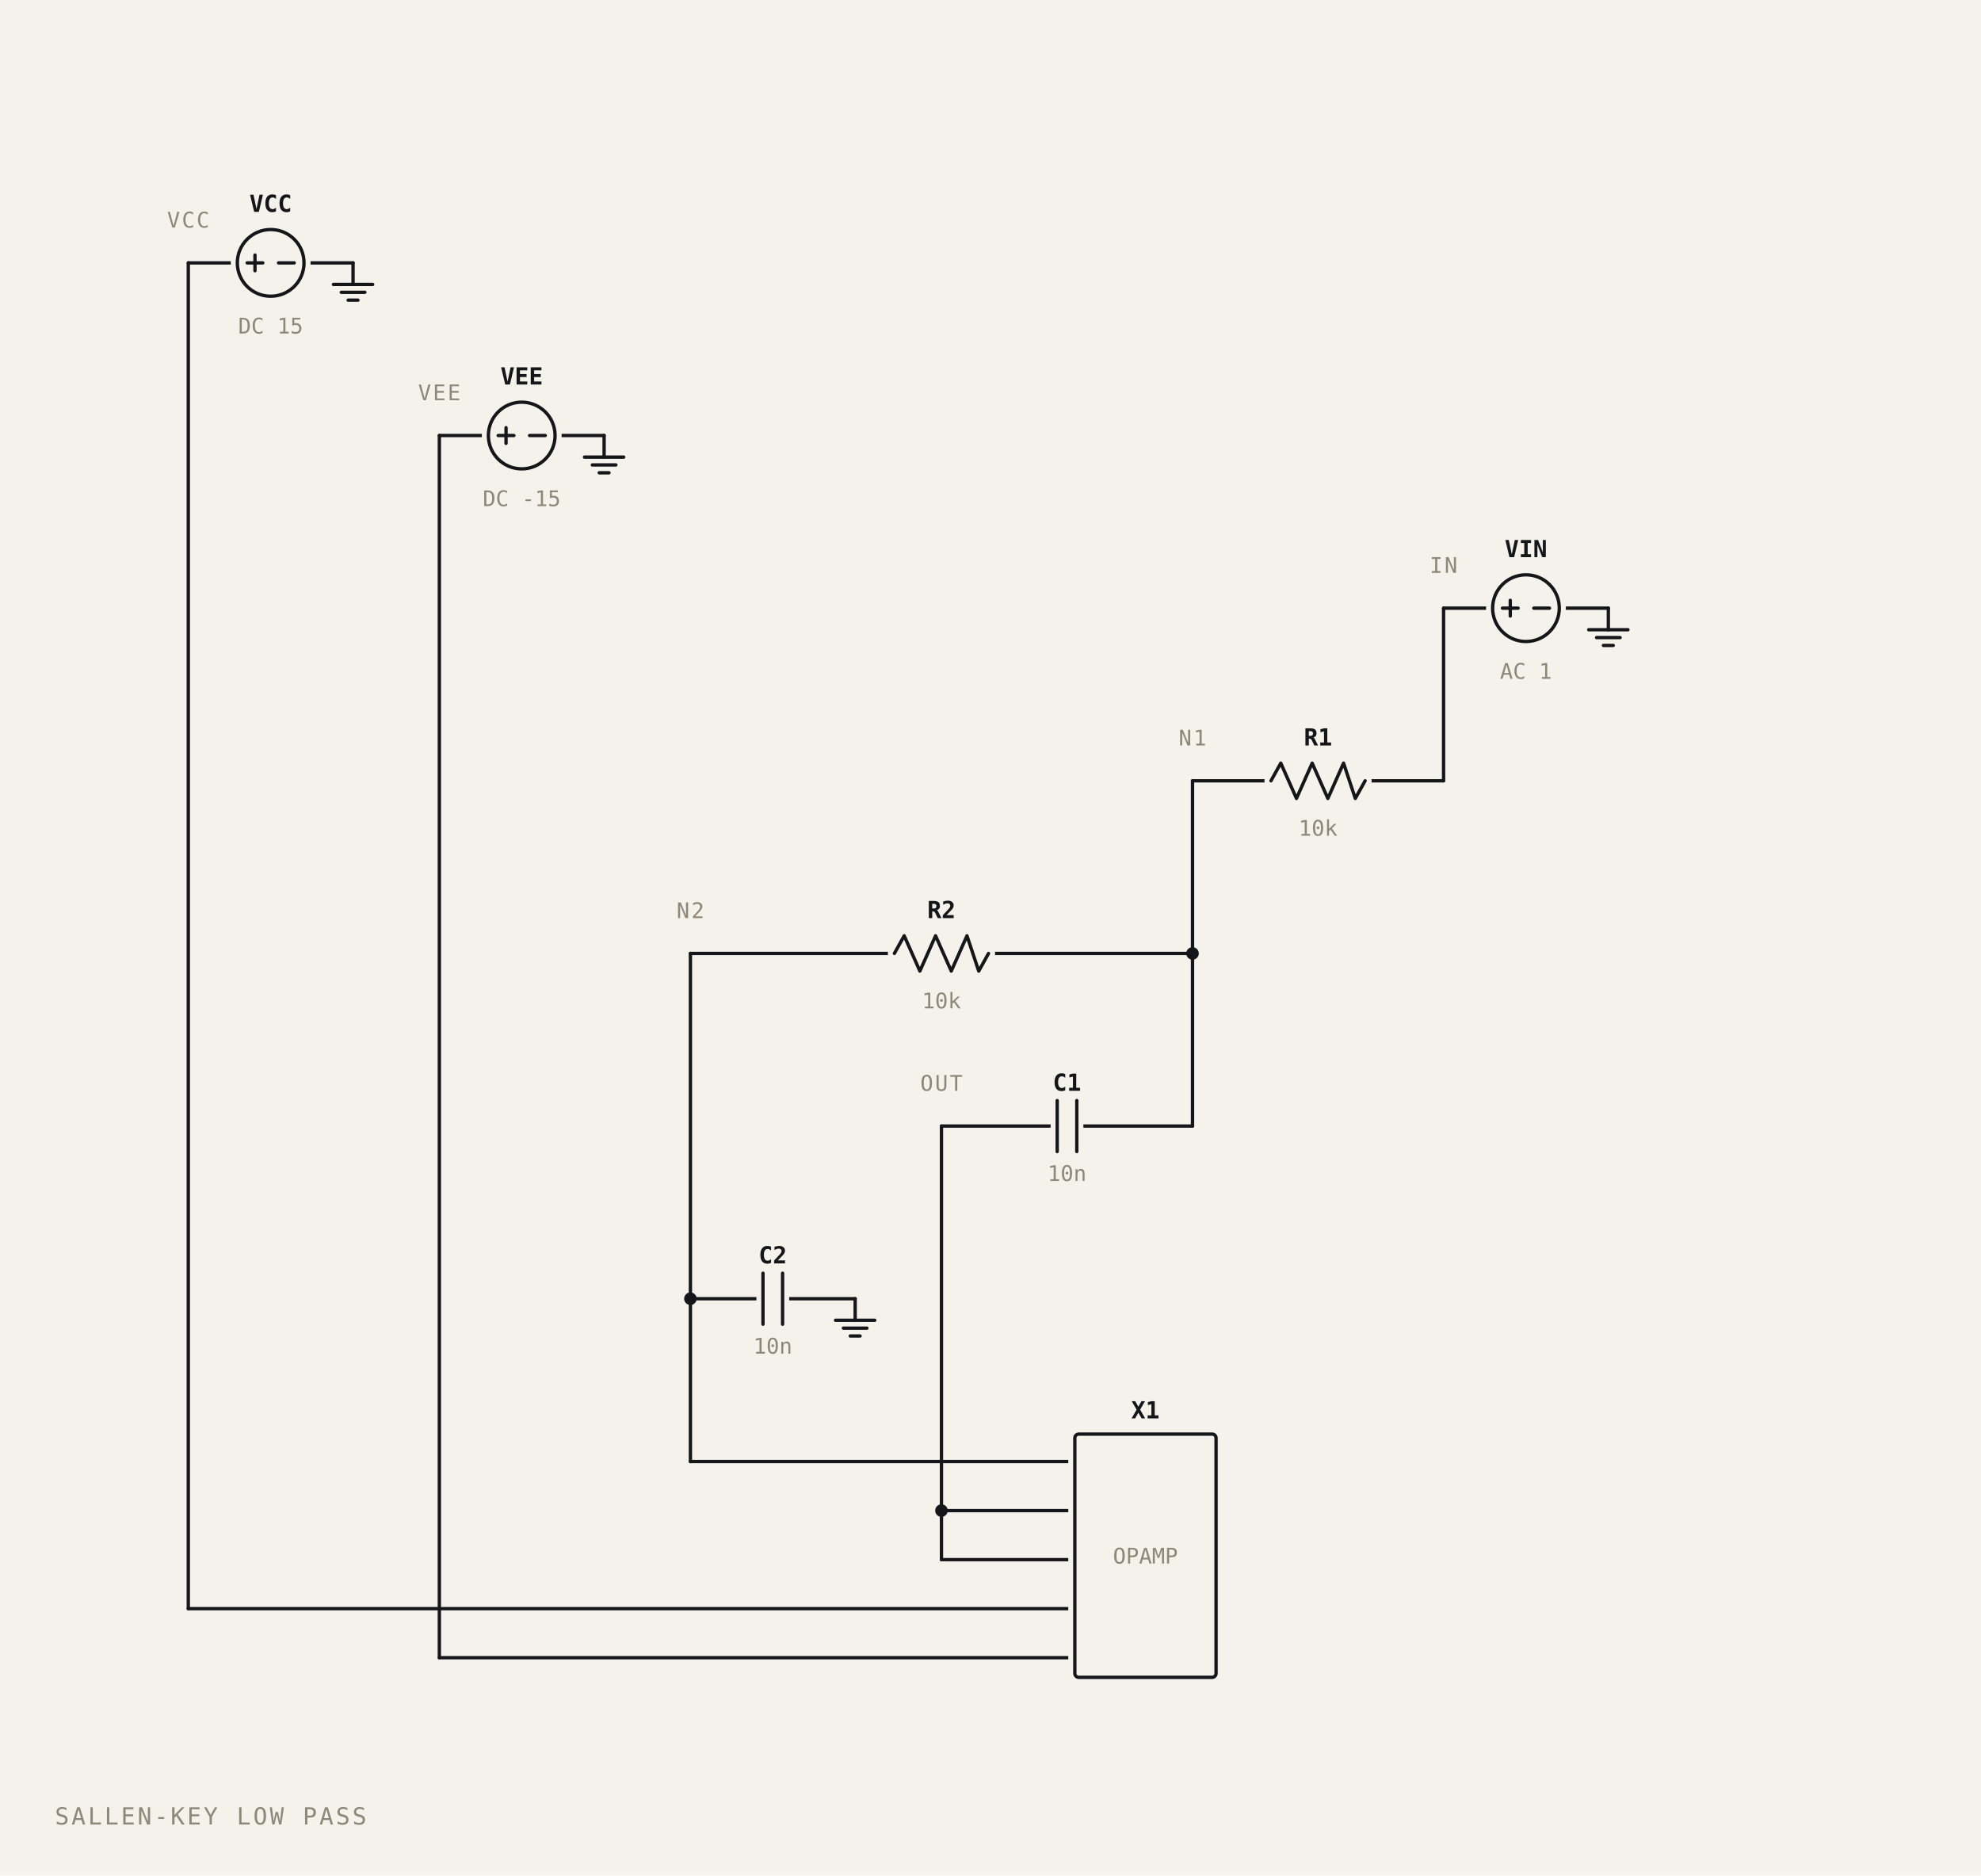
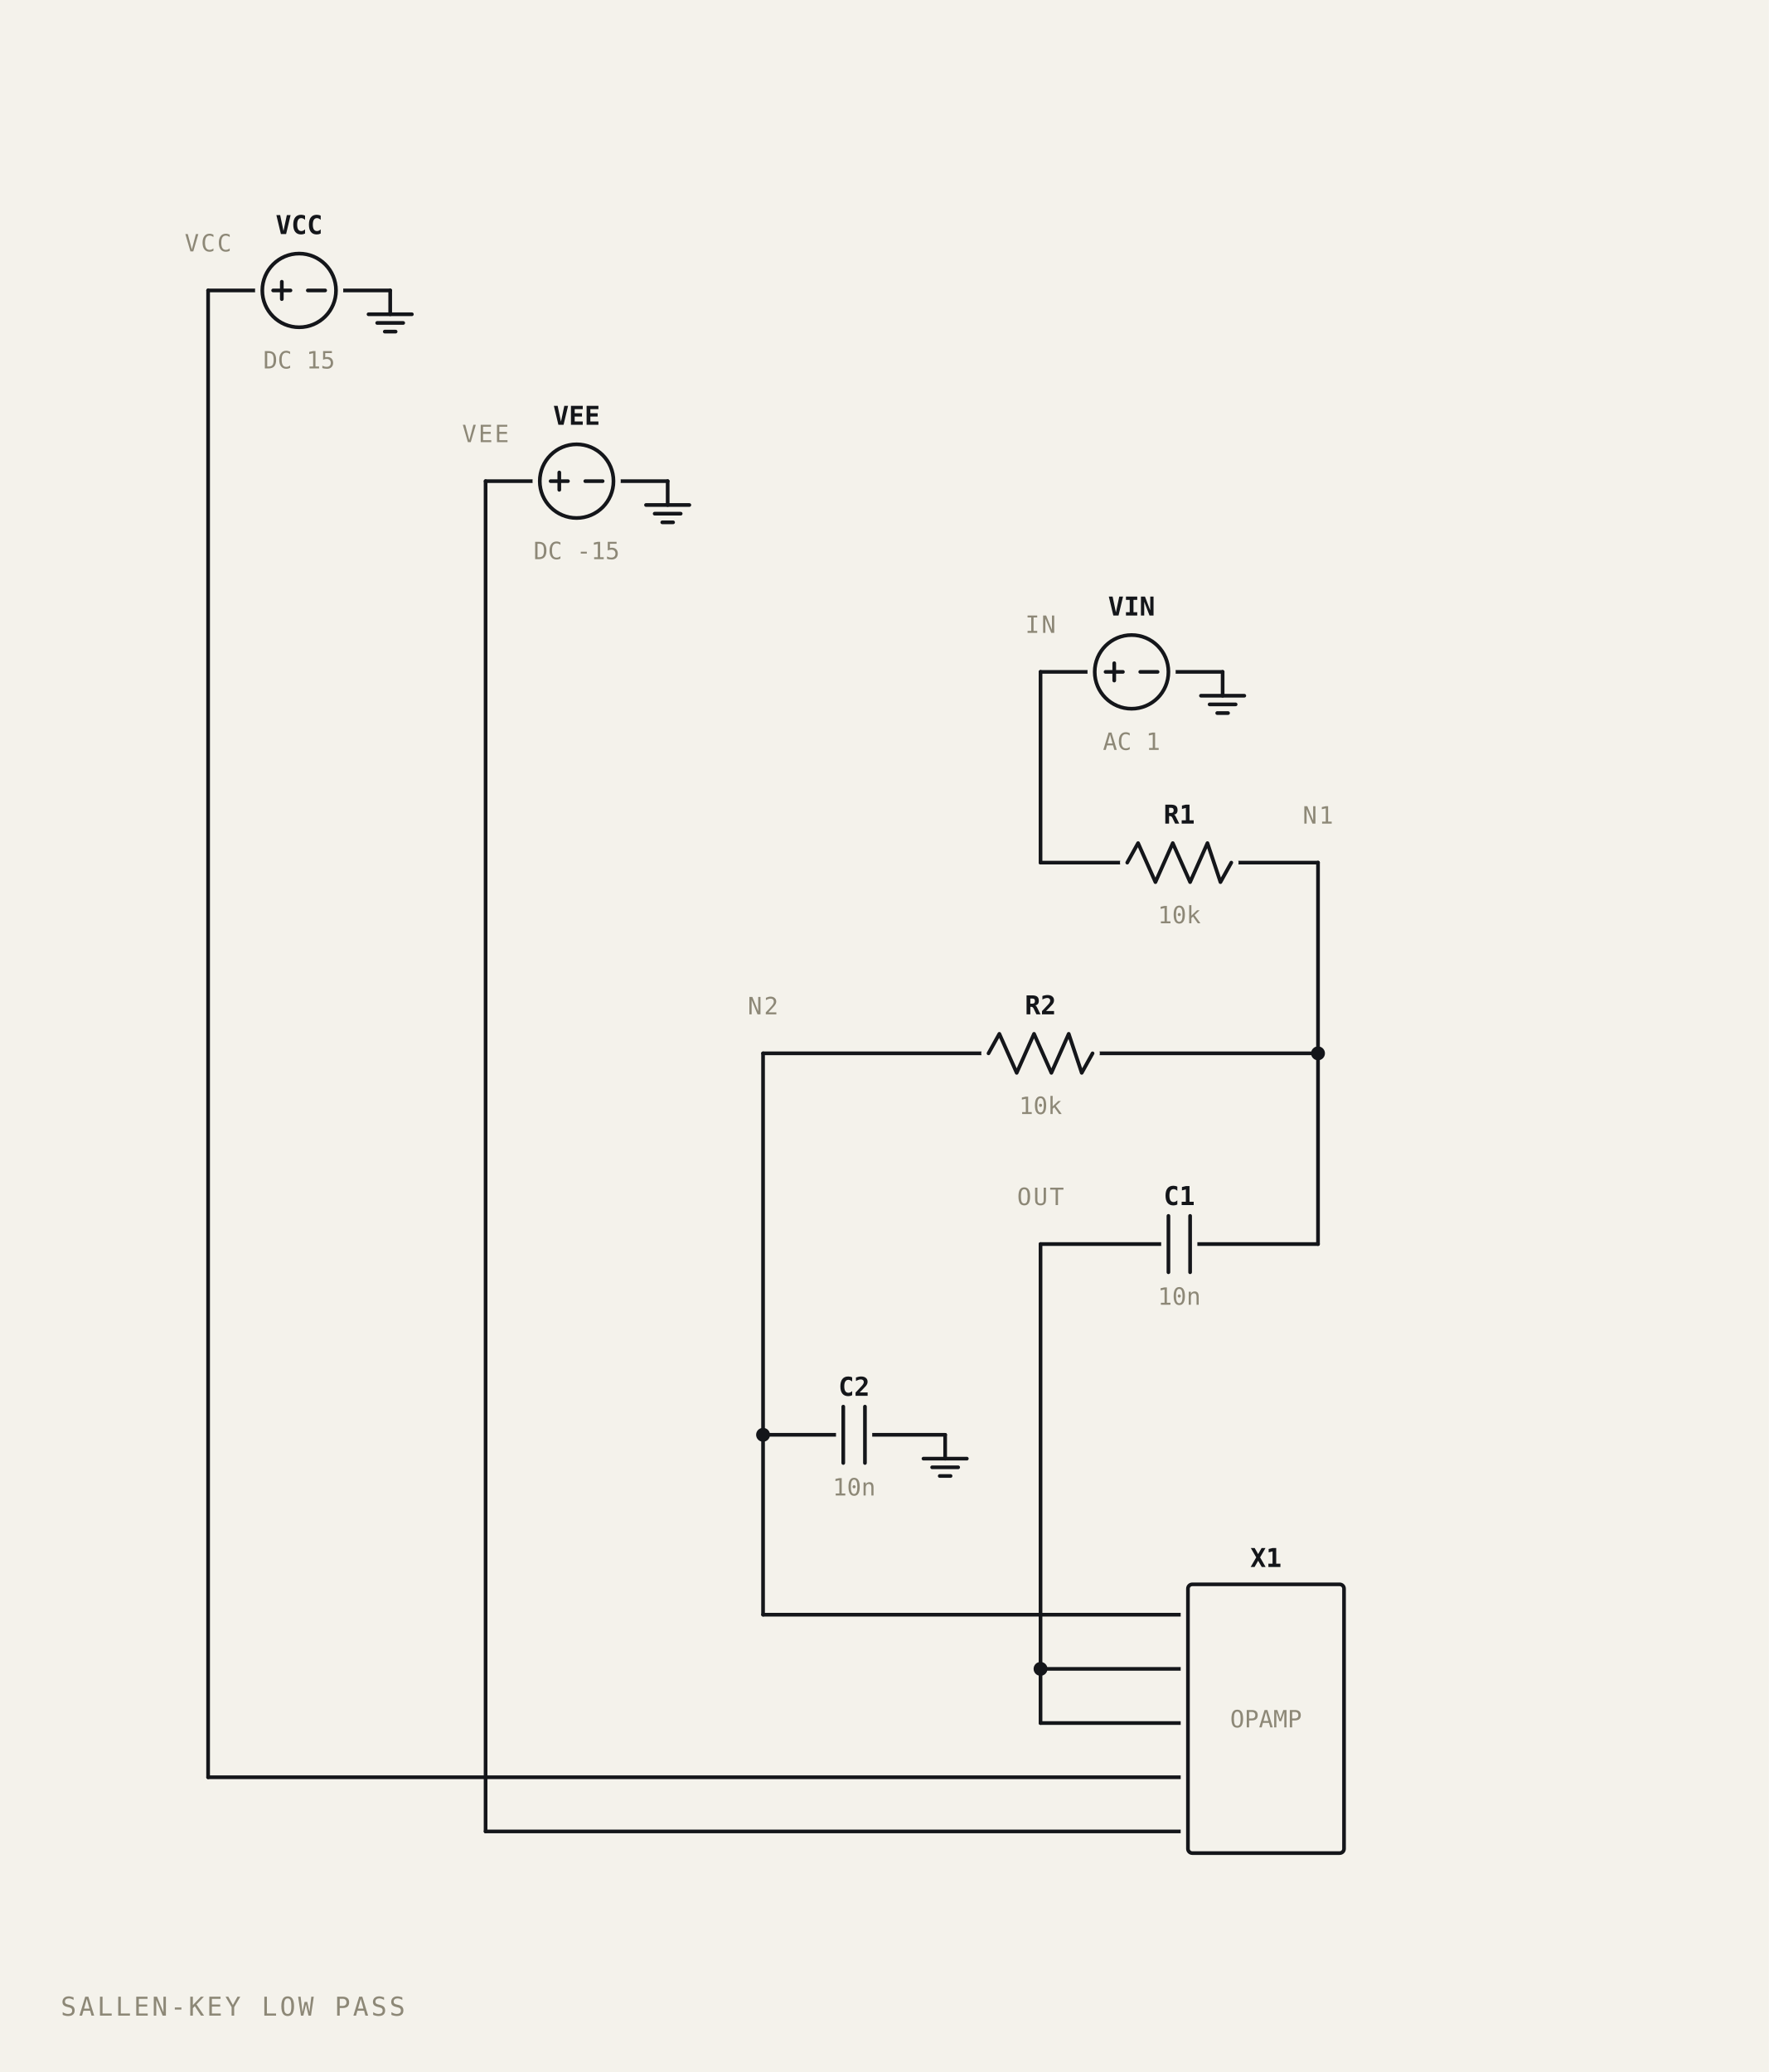
- <svg xmlns="http://www.w3.org/2000/svg" width="1010" height="956" viewBox="0 0 1010 956">
-   <rect width="1010" height="956" fill="#f4f2eb" />
+ <svg xmlns="http://www.w3.org/2000/svg" width="816" height="956" viewBox="0 0 816 956">
+   <rect width="816" height="956" fill="#f4f2eb" />
  <path d="M 96 134 L 96 820" fill="none" stroke="#14161a" stroke-width="1.7" stroke-linecap="round" stroke-linejoin="round" />
  <path d="M 224 222 L 224 845" fill="none" stroke="#14161a" stroke-width="1.7" stroke-linecap="round" stroke-linejoin="round" />
-   <path d="M 736 310 L 736 398" fill="none" stroke="#14161a" stroke-width="1.7" stroke-linecap="round" stroke-linejoin="round" />
+   <path d="M 480 310 L 480 398" fill="none" stroke="#14161a" stroke-width="1.7" stroke-linecap="round" stroke-linejoin="round" />
  <path d="M 608 398 L 608 574" fill="none" stroke="#14161a" stroke-width="1.7" stroke-linecap="round" stroke-linejoin="round" />
  <path d="M 352 486 L 352 745" fill="none" stroke="#14161a" stroke-width="1.7" stroke-linecap="round" stroke-linejoin="round" />
  <path d="M 480 574 L 480 795" fill="none" stroke="#14161a" stroke-width="1.7" stroke-linecap="round" stroke-linejoin="round" />
  <path d="M 96 134 L 121 134" fill="none" stroke="#14161a" stroke-width="1.7" stroke-linecap="round" stroke-linejoin="round" />
  <path d="M 155 134 L 180 134" fill="none" stroke="#14161a" stroke-width="1.7" stroke-linecap="round" stroke-linejoin="round" />
  <path d="M 224 222 L 249 222" fill="none" stroke="#14161a" stroke-width="1.7" stroke-linecap="round" stroke-linejoin="round" />
  <path d="M 283 222 L 308 222" fill="none" stroke="#14161a" stroke-width="1.7" stroke-linecap="round" stroke-linejoin="round" />
-   <path d="M 736 310 L 761 310" fill="none" stroke="#14161a" stroke-width="1.7" stroke-linecap="round" stroke-linejoin="round" />
-   <path d="M 795 310 L 820 310" fill="none" stroke="#14161a" stroke-width="1.7" stroke-linecap="round" stroke-linejoin="round" />
-   <path d="M 608 398 L 648 398" fill="none" stroke="#14161a" stroke-width="1.7" stroke-linecap="round" stroke-linejoin="round" />
-   <path d="M 696 398 L 736 398" fill="none" stroke="#14161a" stroke-width="1.7" stroke-linecap="round" stroke-linejoin="round" />
+   <path d="M 480 310 L 505 310" fill="none" stroke="#14161a" stroke-width="1.7" stroke-linecap="round" stroke-linejoin="round" />
+   <path d="M 539 310 L 564 310" fill="none" stroke="#14161a" stroke-width="1.7" stroke-linecap="round" stroke-linejoin="round" />
+   <path d="M 480 398 L 520 398" fill="none" stroke="#14161a" stroke-width="1.7" stroke-linecap="round" stroke-linejoin="round" />
+   <path d="M 568 398 L 608 398" fill="none" stroke="#14161a" stroke-width="1.7" stroke-linecap="round" stroke-linejoin="round" />
  <path d="M 352 486 L 456 486" fill="none" stroke="#14161a" stroke-width="1.7" stroke-linecap="round" stroke-linejoin="round" />
  <path d="M 504 486 L 608 486" fill="none" stroke="#14161a" stroke-width="1.7" stroke-linecap="round" stroke-linejoin="round" />
  <path d="M 480 574 L 539 574" fill="none" stroke="#14161a" stroke-width="1.7" stroke-linecap="round" stroke-linejoin="round" />
  <path d="M 549 574 L 608 574" fill="none" stroke="#14161a" stroke-width="1.7" stroke-linecap="round" stroke-linejoin="round" />
  <path d="M 352 662 L 389 662" fill="none" stroke="#14161a" stroke-width="1.7" stroke-linecap="round" stroke-linejoin="round" />
  <path d="M 399 662 L 436 662" fill="none" stroke="#14161a" stroke-width="1.7" stroke-linecap="round" stroke-linejoin="round" />
  <path d="M 548 745 L 352 745" fill="none" stroke="#14161a" stroke-width="1.7" stroke-linecap="round" stroke-linejoin="round" />
  <path d="M 548 770 L 480 770" fill="none" stroke="#14161a" stroke-width="1.7" stroke-linecap="round" stroke-linejoin="round" />
  <path d="M 548 795 L 480 795" fill="none" stroke="#14161a" stroke-width="1.7" stroke-linecap="round" stroke-linejoin="round" />
  <path d="M 548 820 L 96 820" fill="none" stroke="#14161a" stroke-width="1.7" stroke-linecap="round" stroke-linejoin="round" />
  <path d="M 548 845 L 224 845" fill="none" stroke="#14161a" stroke-width="1.7" stroke-linecap="round" stroke-linejoin="round" />
  <circle cx="608" cy="486" r="3.2" fill="#14161a" />
  <circle cx="352" cy="662" r="3.2" fill="#14161a" />
  <circle cx="480" cy="770" r="3.2" fill="#14161a" />
  <path d="M 180 134 L 180 145" fill="none" stroke="#14161a" stroke-width="1.7" stroke-linecap="round" stroke-linejoin="round" />
  <path d="M 170 145 L 190 145" fill="none" stroke="#14161a" stroke-width="1.7" stroke-linecap="round" stroke-linejoin="round" />
  <path d="M 174 149 L 186 149" fill="none" stroke="#14161a" stroke-width="1.7" stroke-linecap="round" stroke-linejoin="round" />
  <path d="M 177.5 153 L 182.5 153" fill="none" stroke="#14161a" stroke-width="1.7" stroke-linecap="round" stroke-linejoin="round" />
  <path d="M 308 222 L 308 233" fill="none" stroke="#14161a" stroke-width="1.7" stroke-linecap="round" stroke-linejoin="round" />
  <path d="M 298 233 L 318 233" fill="none" stroke="#14161a" stroke-width="1.7" stroke-linecap="round" stroke-linejoin="round" />
  <path d="M 302 237 L 314 237" fill="none" stroke="#14161a" stroke-width="1.7" stroke-linecap="round" stroke-linejoin="round" />
  <path d="M 305.5 241 L 310.5 241" fill="none" stroke="#14161a" stroke-width="1.7" stroke-linecap="round" stroke-linejoin="round" />
-   <path d="M 820 310 L 820 321" fill="none" stroke="#14161a" stroke-width="1.7" stroke-linecap="round" stroke-linejoin="round" />
-   <path d="M 810 321 L 830 321" fill="none" stroke="#14161a" stroke-width="1.7" stroke-linecap="round" stroke-linejoin="round" />
-   <path d="M 814 325 L 826 325" fill="none" stroke="#14161a" stroke-width="1.7" stroke-linecap="round" stroke-linejoin="round" />
-   <path d="M 817.5 329 L 822.5 329" fill="none" stroke="#14161a" stroke-width="1.7" stroke-linecap="round" stroke-linejoin="round" />
+   <path d="M 564 310 L 564 321" fill="none" stroke="#14161a" stroke-width="1.7" stroke-linecap="round" stroke-linejoin="round" />
+   <path d="M 554 321 L 574 321" fill="none" stroke="#14161a" stroke-width="1.7" stroke-linecap="round" stroke-linejoin="round" />
+   <path d="M 558 325 L 570 325" fill="none" stroke="#14161a" stroke-width="1.7" stroke-linecap="round" stroke-linejoin="round" />
+   <path d="M 561.5 329 L 566.5 329" fill="none" stroke="#14161a" stroke-width="1.7" stroke-linecap="round" stroke-linejoin="round" />
  <path d="M 436 662 L 436 673" fill="none" stroke="#14161a" stroke-width="1.7" stroke-linecap="round" stroke-linejoin="round" />
  <path d="M 426 673 L 446 673" fill="none" stroke="#14161a" stroke-width="1.7" stroke-linecap="round" stroke-linejoin="round" />
  <path d="M 430 677 L 442 677" fill="none" stroke="#14161a" stroke-width="1.7" stroke-linecap="round" stroke-linejoin="round" />
  <path d="M 433.5 681 L 438.5 681" fill="none" stroke="#14161a" stroke-width="1.7" stroke-linecap="round" stroke-linejoin="round" />
  <circle cx="138" cy="134" r="17" fill="none" stroke="#f4f2eb" stroke-width="6.7" />
  <path d="M 126 134 L 134 134 M 130 130 L 130 138" fill="none" stroke="#f4f2eb" stroke-width="6.7" stroke-linecap="round" stroke-linejoin="round" />
  <path d="M 142 134 L 150 134" fill="none" stroke="#f4f2eb" stroke-width="6.7" stroke-linecap="round" stroke-linejoin="round" />
  <circle cx="266" cy="222" r="17" fill="none" stroke="#f4f2eb" stroke-width="6.7" />
  <path d="M 254 222 L 262 222 M 258 218 L 258 226" fill="none" stroke="#f4f2eb" stroke-width="6.7" stroke-linecap="round" stroke-linejoin="round" />
  <path d="M 270 222 L 278 222" fill="none" stroke="#f4f2eb" stroke-width="6.7" stroke-linecap="round" stroke-linejoin="round" />
-   <circle cx="778" cy="310" r="17" fill="none" stroke="#f4f2eb" stroke-width="6.7" />
-   <path d="M 766 310 L 774 310 M 770 306 L 770 314" fill="none" stroke="#f4f2eb" stroke-width="6.7" stroke-linecap="round" stroke-linejoin="round" />
-   <path d="M 782 310 L 790 310" fill="none" stroke="#f4f2eb" stroke-width="6.7" stroke-linecap="round" stroke-linejoin="round" />
-   <path d="M 648 398 L 653 389 L 661 407 L 669 389 L 677 407 L 685 389 L 691 407 L 696 398" fill="none" stroke="#f4f2eb" stroke-width="6.7" stroke-linecap="round" stroke-linejoin="round" />
+   <circle cx="522" cy="310" r="17" fill="none" stroke="#f4f2eb" stroke-width="6.7" />
+   <path d="M 510 310 L 518 310 M 514 306 L 514 314" fill="none" stroke="#f4f2eb" stroke-width="6.7" stroke-linecap="round" stroke-linejoin="round" />
+   <path d="M 526 310 L 534 310" fill="none" stroke="#f4f2eb" stroke-width="6.7" stroke-linecap="round" stroke-linejoin="round" />
+   <path d="M 520 398 L 525 389 L 533 407 L 541 389 L 549 407 L 557 389 L 563 407 L 568 398" fill="none" stroke="#f4f2eb" stroke-width="6.7" stroke-linecap="round" stroke-linejoin="round" />
  <path d="M 456 486 L 461 477 L 469 495 L 477 477 L 485 495 L 493 477 L 499 495 L 504 486" fill="none" stroke="#f4f2eb" stroke-width="6.7" stroke-linecap="round" stroke-linejoin="round" />
  <path d="M 539 561 L 539 587" fill="none" stroke="#f4f2eb" stroke-width="6.7" stroke-linecap="round" stroke-linejoin="round" />
  <path d="M 549 561 L 549 587" fill="none" stroke="#f4f2eb" stroke-width="6.7" stroke-linecap="round" stroke-linejoin="round" />
  <path d="M 389 649 L 389 675" fill="none" stroke="#f4f2eb" stroke-width="6.7" stroke-linecap="round" stroke-linejoin="round" />
  <path d="M 399 649 L 399 675" fill="none" stroke="#f4f2eb" stroke-width="6.7" stroke-linecap="round" stroke-linejoin="round" />
  <rect x="548" y="731" width="72" height="124" rx="2" fill="#f4f2eb" stroke="#f4f2eb" stroke-width="6.7" />
  <circle cx="138" cy="134" r="17" fill="none" stroke="#14161a" stroke-width="1.7" />
  <path d="M 126 134 L 134 134 M 130 130 L 130 138" fill="none" stroke="#14161a" stroke-width="1.7" stroke-linecap="round" stroke-linejoin="round" />
  <path d="M 142 134 L 150 134" fill="none" stroke="#14161a" stroke-width="1.7" stroke-linecap="round" stroke-linejoin="round" />
  <circle cx="266" cy="222" r="17" fill="none" stroke="#14161a" stroke-width="1.7" />
  <path d="M 254 222 L 262 222 M 258 218 L 258 226" fill="none" stroke="#14161a" stroke-width="1.7" stroke-linecap="round" stroke-linejoin="round" />
  <path d="M 270 222 L 278 222" fill="none" stroke="#14161a" stroke-width="1.7" stroke-linecap="round" stroke-linejoin="round" />
-   <circle cx="778" cy="310" r="17" fill="none" stroke="#14161a" stroke-width="1.7" />
-   <path d="M 766 310 L 774 310 M 770 306 L 770 314" fill="none" stroke="#14161a" stroke-width="1.7" stroke-linecap="round" stroke-linejoin="round" />
-   <path d="M 782 310 L 790 310" fill="none" stroke="#14161a" stroke-width="1.7" stroke-linecap="round" stroke-linejoin="round" />
-   <path d="M 648 398 L 653 389 L 661 407 L 669 389 L 677 407 L 685 389 L 691 407 L 696 398" fill="none" stroke="#14161a" stroke-width="1.7" stroke-linecap="round" stroke-linejoin="round" />
+   <circle cx="522" cy="310" r="17" fill="none" stroke="#14161a" stroke-width="1.7" />
+   <path d="M 510 310 L 518 310 M 514 306 L 514 314" fill="none" stroke="#14161a" stroke-width="1.7" stroke-linecap="round" stroke-linejoin="round" />
+   <path d="M 526 310 L 534 310" fill="none" stroke="#14161a" stroke-width="1.7" stroke-linecap="round" stroke-linejoin="round" />
+   <path d="M 520 398 L 525 389 L 533 407 L 541 389 L 549 407 L 557 389 L 563 407 L 568 398" fill="none" stroke="#14161a" stroke-width="1.7" stroke-linecap="round" stroke-linejoin="round" />
  <path d="M 456 486 L 461 477 L 469 495 L 477 477 L 485 495 L 493 477 L 499 495 L 504 486" fill="none" stroke="#14161a" stroke-width="1.7" stroke-linecap="round" stroke-linejoin="round" />
  <path d="M 539 561 L 539 587" fill="none" stroke="#14161a" stroke-width="1.7" stroke-linecap="round" stroke-linejoin="round" />
  <path d="M 549 561 L 549 587" fill="none" stroke="#14161a" stroke-width="1.7" stroke-linecap="round" stroke-linejoin="round" />
  <path d="M 389 649 L 389 675" fill="none" stroke="#14161a" stroke-width="1.7" stroke-linecap="round" stroke-linejoin="round" />
  <path d="M 399 649 L 399 675" fill="none" stroke="#14161a" stroke-width="1.7" stroke-linecap="round" stroke-linejoin="round" />
  <rect x="548" y="731" width="72" height="124" rx="2" fill="none" stroke="#14161a" stroke-width="1.7" />
  <text x="138" y="108" text-anchor="middle" font-family="ui-monospace, SFMono-Regular, Menlo, Consolas, monospace" font-size="12" stroke="#f4f2eb" stroke-width="3" paint-order="stroke" stroke-linejoin="round" font-weight="600" fill="#14161a">VCC</text>
  <text x="138" y="170" text-anchor="middle" font-family="ui-monospace, SFMono-Regular, Menlo, Consolas, monospace" font-size="11" stroke="#f4f2eb" stroke-width="3" paint-order="stroke" stroke-linejoin="round" fill="#8d8877">DC 15</text>
  <text x="266" y="196" text-anchor="middle" font-family="ui-monospace, SFMono-Regular, Menlo, Consolas, monospace" font-size="12" stroke="#f4f2eb" stroke-width="3" paint-order="stroke" stroke-linejoin="round" font-weight="600" fill="#14161a">VEE</text>
  <text x="266" y="258" text-anchor="middle" font-family="ui-monospace, SFMono-Regular, Menlo, Consolas, monospace" font-size="11" stroke="#f4f2eb" stroke-width="3" paint-order="stroke" stroke-linejoin="round" fill="#8d8877">DC -15</text>
-   <text x="778" y="284" text-anchor="middle" font-family="ui-monospace, SFMono-Regular, Menlo, Consolas, monospace" font-size="12" stroke="#f4f2eb" stroke-width="3" paint-order="stroke" stroke-linejoin="round" font-weight="600" fill="#14161a">VIN</text>
-   <text x="778" y="346" text-anchor="middle" font-family="ui-monospace, SFMono-Regular, Menlo, Consolas, monospace" font-size="11" stroke="#f4f2eb" stroke-width="3" paint-order="stroke" stroke-linejoin="round" fill="#8d8877">AC 1</text>
-   <text x="672" y="380" text-anchor="middle" font-family="ui-monospace, SFMono-Regular, Menlo, Consolas, monospace" font-size="12" stroke="#f4f2eb" stroke-width="3" paint-order="stroke" stroke-linejoin="round" font-weight="600" fill="#14161a">R1</text>
-   <text x="672" y="426" text-anchor="middle" font-family="ui-monospace, SFMono-Regular, Menlo, Consolas, monospace" font-size="11" stroke="#f4f2eb" stroke-width="3" paint-order="stroke" stroke-linejoin="round" fill="#8d8877">10k</text>
+   <text x="522" y="284" text-anchor="middle" font-family="ui-monospace, SFMono-Regular, Menlo, Consolas, monospace" font-size="12" stroke="#f4f2eb" stroke-width="3" paint-order="stroke" stroke-linejoin="round" font-weight="600" fill="#14161a">VIN</text>
+   <text x="522" y="346" text-anchor="middle" font-family="ui-monospace, SFMono-Regular, Menlo, Consolas, monospace" font-size="11" stroke="#f4f2eb" stroke-width="3" paint-order="stroke" stroke-linejoin="round" fill="#8d8877">AC 1</text>
+   <text x="544" y="380" text-anchor="middle" font-family="ui-monospace, SFMono-Regular, Menlo, Consolas, monospace" font-size="12" stroke="#f4f2eb" stroke-width="3" paint-order="stroke" stroke-linejoin="round" font-weight="600" fill="#14161a">R1</text>
+   <text x="544" y="426" text-anchor="middle" font-family="ui-monospace, SFMono-Regular, Menlo, Consolas, monospace" font-size="11" stroke="#f4f2eb" stroke-width="3" paint-order="stroke" stroke-linejoin="round" fill="#8d8877">10k</text>
  <text x="480" y="468" text-anchor="middle" font-family="ui-monospace, SFMono-Regular, Menlo, Consolas, monospace" font-size="12" stroke="#f4f2eb" stroke-width="3" paint-order="stroke" stroke-linejoin="round" font-weight="600" fill="#14161a">R2</text>
  <text x="480" y="514" text-anchor="middle" font-family="ui-monospace, SFMono-Regular, Menlo, Consolas, monospace" font-size="11" stroke="#f4f2eb" stroke-width="3" paint-order="stroke" stroke-linejoin="round" fill="#8d8877">10k</text>
  <text x="544" y="556" text-anchor="middle" font-family="ui-monospace, SFMono-Regular, Menlo, Consolas, monospace" font-size="12" stroke="#f4f2eb" stroke-width="3" paint-order="stroke" stroke-linejoin="round" font-weight="600" fill="#14161a">C1</text>
  <text x="544" y="602" text-anchor="middle" font-family="ui-monospace, SFMono-Regular, Menlo, Consolas, monospace" font-size="11" stroke="#f4f2eb" stroke-width="3" paint-order="stroke" stroke-linejoin="round" fill="#8d8877">10n</text>
  <text x="394" y="644" text-anchor="middle" font-family="ui-monospace, SFMono-Regular, Menlo, Consolas, monospace" font-size="12" stroke="#f4f2eb" stroke-width="3" paint-order="stroke" stroke-linejoin="round" font-weight="600" fill="#14161a">C2</text>
  <text x="394" y="690" text-anchor="middle" font-family="ui-monospace, SFMono-Regular, Menlo, Consolas, monospace" font-size="11" stroke="#f4f2eb" stroke-width="3" paint-order="stroke" stroke-linejoin="round" fill="#8d8877">10n</text>
  <text x="584" y="797" text-anchor="middle" font-family="ui-monospace, SFMono-Regular, Menlo, Consolas, monospace" font-size="11" stroke="#f4f2eb" stroke-width="3" paint-order="stroke" stroke-linejoin="round" fill="#8d8877">OPAMP</text>
  <text x="584" y="723" text-anchor="middle" font-family="ui-monospace, SFMono-Regular, Menlo, Consolas, monospace" font-size="12" stroke="#f4f2eb" stroke-width="3" paint-order="stroke" stroke-linejoin="round" font-weight="600" fill="#14161a">X1</text>
  <text x="96" y="116" text-anchor="middle" font-family="ui-monospace, SFMono-Regular, Menlo, Consolas, monospace" font-size="11" stroke="#f4f2eb" stroke-width="3" paint-order="stroke" stroke-linejoin="round" letter-spacing="0.08em" fill="#8d8877">VCC</text>
  <text x="224" y="204" text-anchor="middle" font-family="ui-monospace, SFMono-Regular, Menlo, Consolas, monospace" font-size="11" stroke="#f4f2eb" stroke-width="3" paint-order="stroke" stroke-linejoin="round" letter-spacing="0.08em" fill="#8d8877">VEE</text>
-   <text x="736" y="292" text-anchor="middle" font-family="ui-monospace, SFMono-Regular, Menlo, Consolas, monospace" font-size="11" stroke="#f4f2eb" stroke-width="3" paint-order="stroke" stroke-linejoin="round" letter-spacing="0.08em" fill="#8d8877">IN</text>
+   <text x="480" y="292" text-anchor="middle" font-family="ui-monospace, SFMono-Regular, Menlo, Consolas, monospace" font-size="11" stroke="#f4f2eb" stroke-width="3" paint-order="stroke" stroke-linejoin="round" letter-spacing="0.08em" fill="#8d8877">IN</text>
  <text x="608" y="380" text-anchor="middle" font-family="ui-monospace, SFMono-Regular, Menlo, Consolas, monospace" font-size="11" stroke="#f4f2eb" stroke-width="3" paint-order="stroke" stroke-linejoin="round" letter-spacing="0.08em" fill="#8d8877">N1</text>
  <text x="352" y="468" text-anchor="middle" font-family="ui-monospace, SFMono-Regular, Menlo, Consolas, monospace" font-size="11" stroke="#f4f2eb" stroke-width="3" paint-order="stroke" stroke-linejoin="round" letter-spacing="0.08em" fill="#8d8877">N2</text>
  <text x="480" y="556" text-anchor="middle" font-family="ui-monospace, SFMono-Regular, Menlo, Consolas, monospace" font-size="11" stroke="#f4f2eb" stroke-width="3" paint-order="stroke" stroke-linejoin="round" letter-spacing="0.08em" fill="#8d8877">OUT</text>
  <text x="28" y="930" text-anchor="start" font-family="ui-monospace, SFMono-Regular, Menlo, Consolas, monospace" font-size="12" stroke="#f4f2eb" stroke-width="3" paint-order="stroke" stroke-linejoin="round" letter-spacing="0.1em" fill="#8d8877">SALLEN-KEY LOW PASS</text>
</svg>
